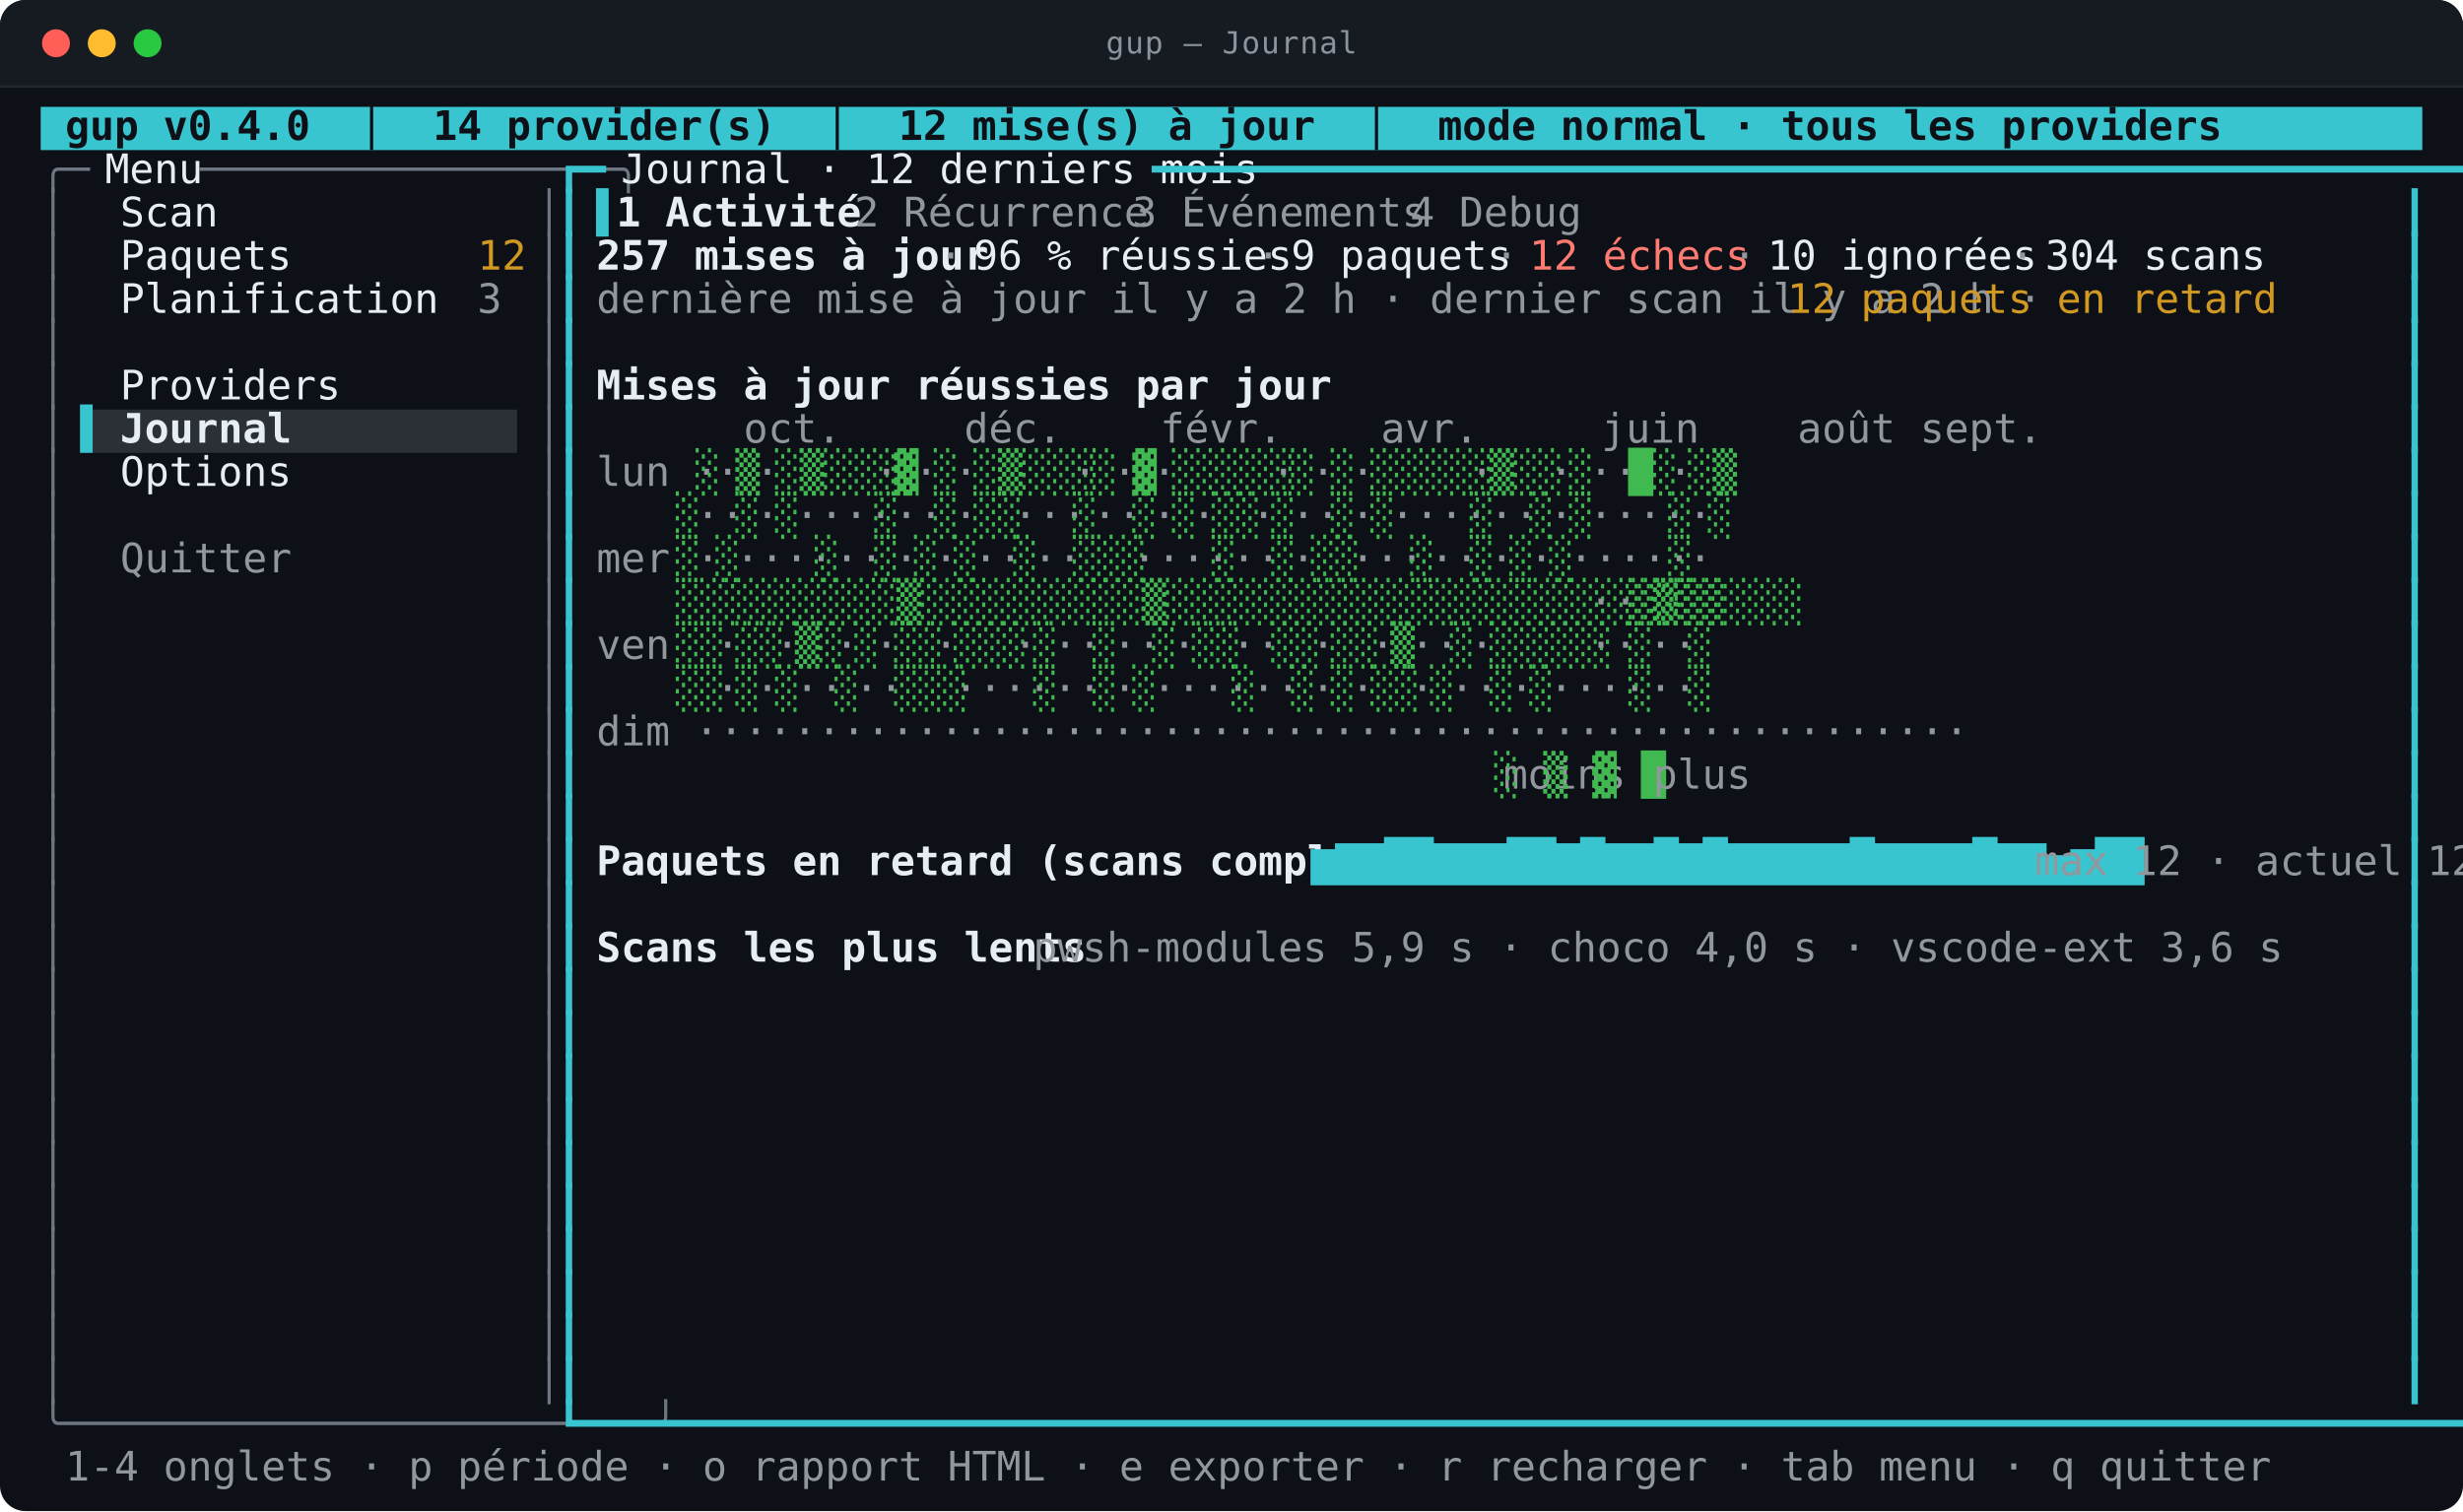
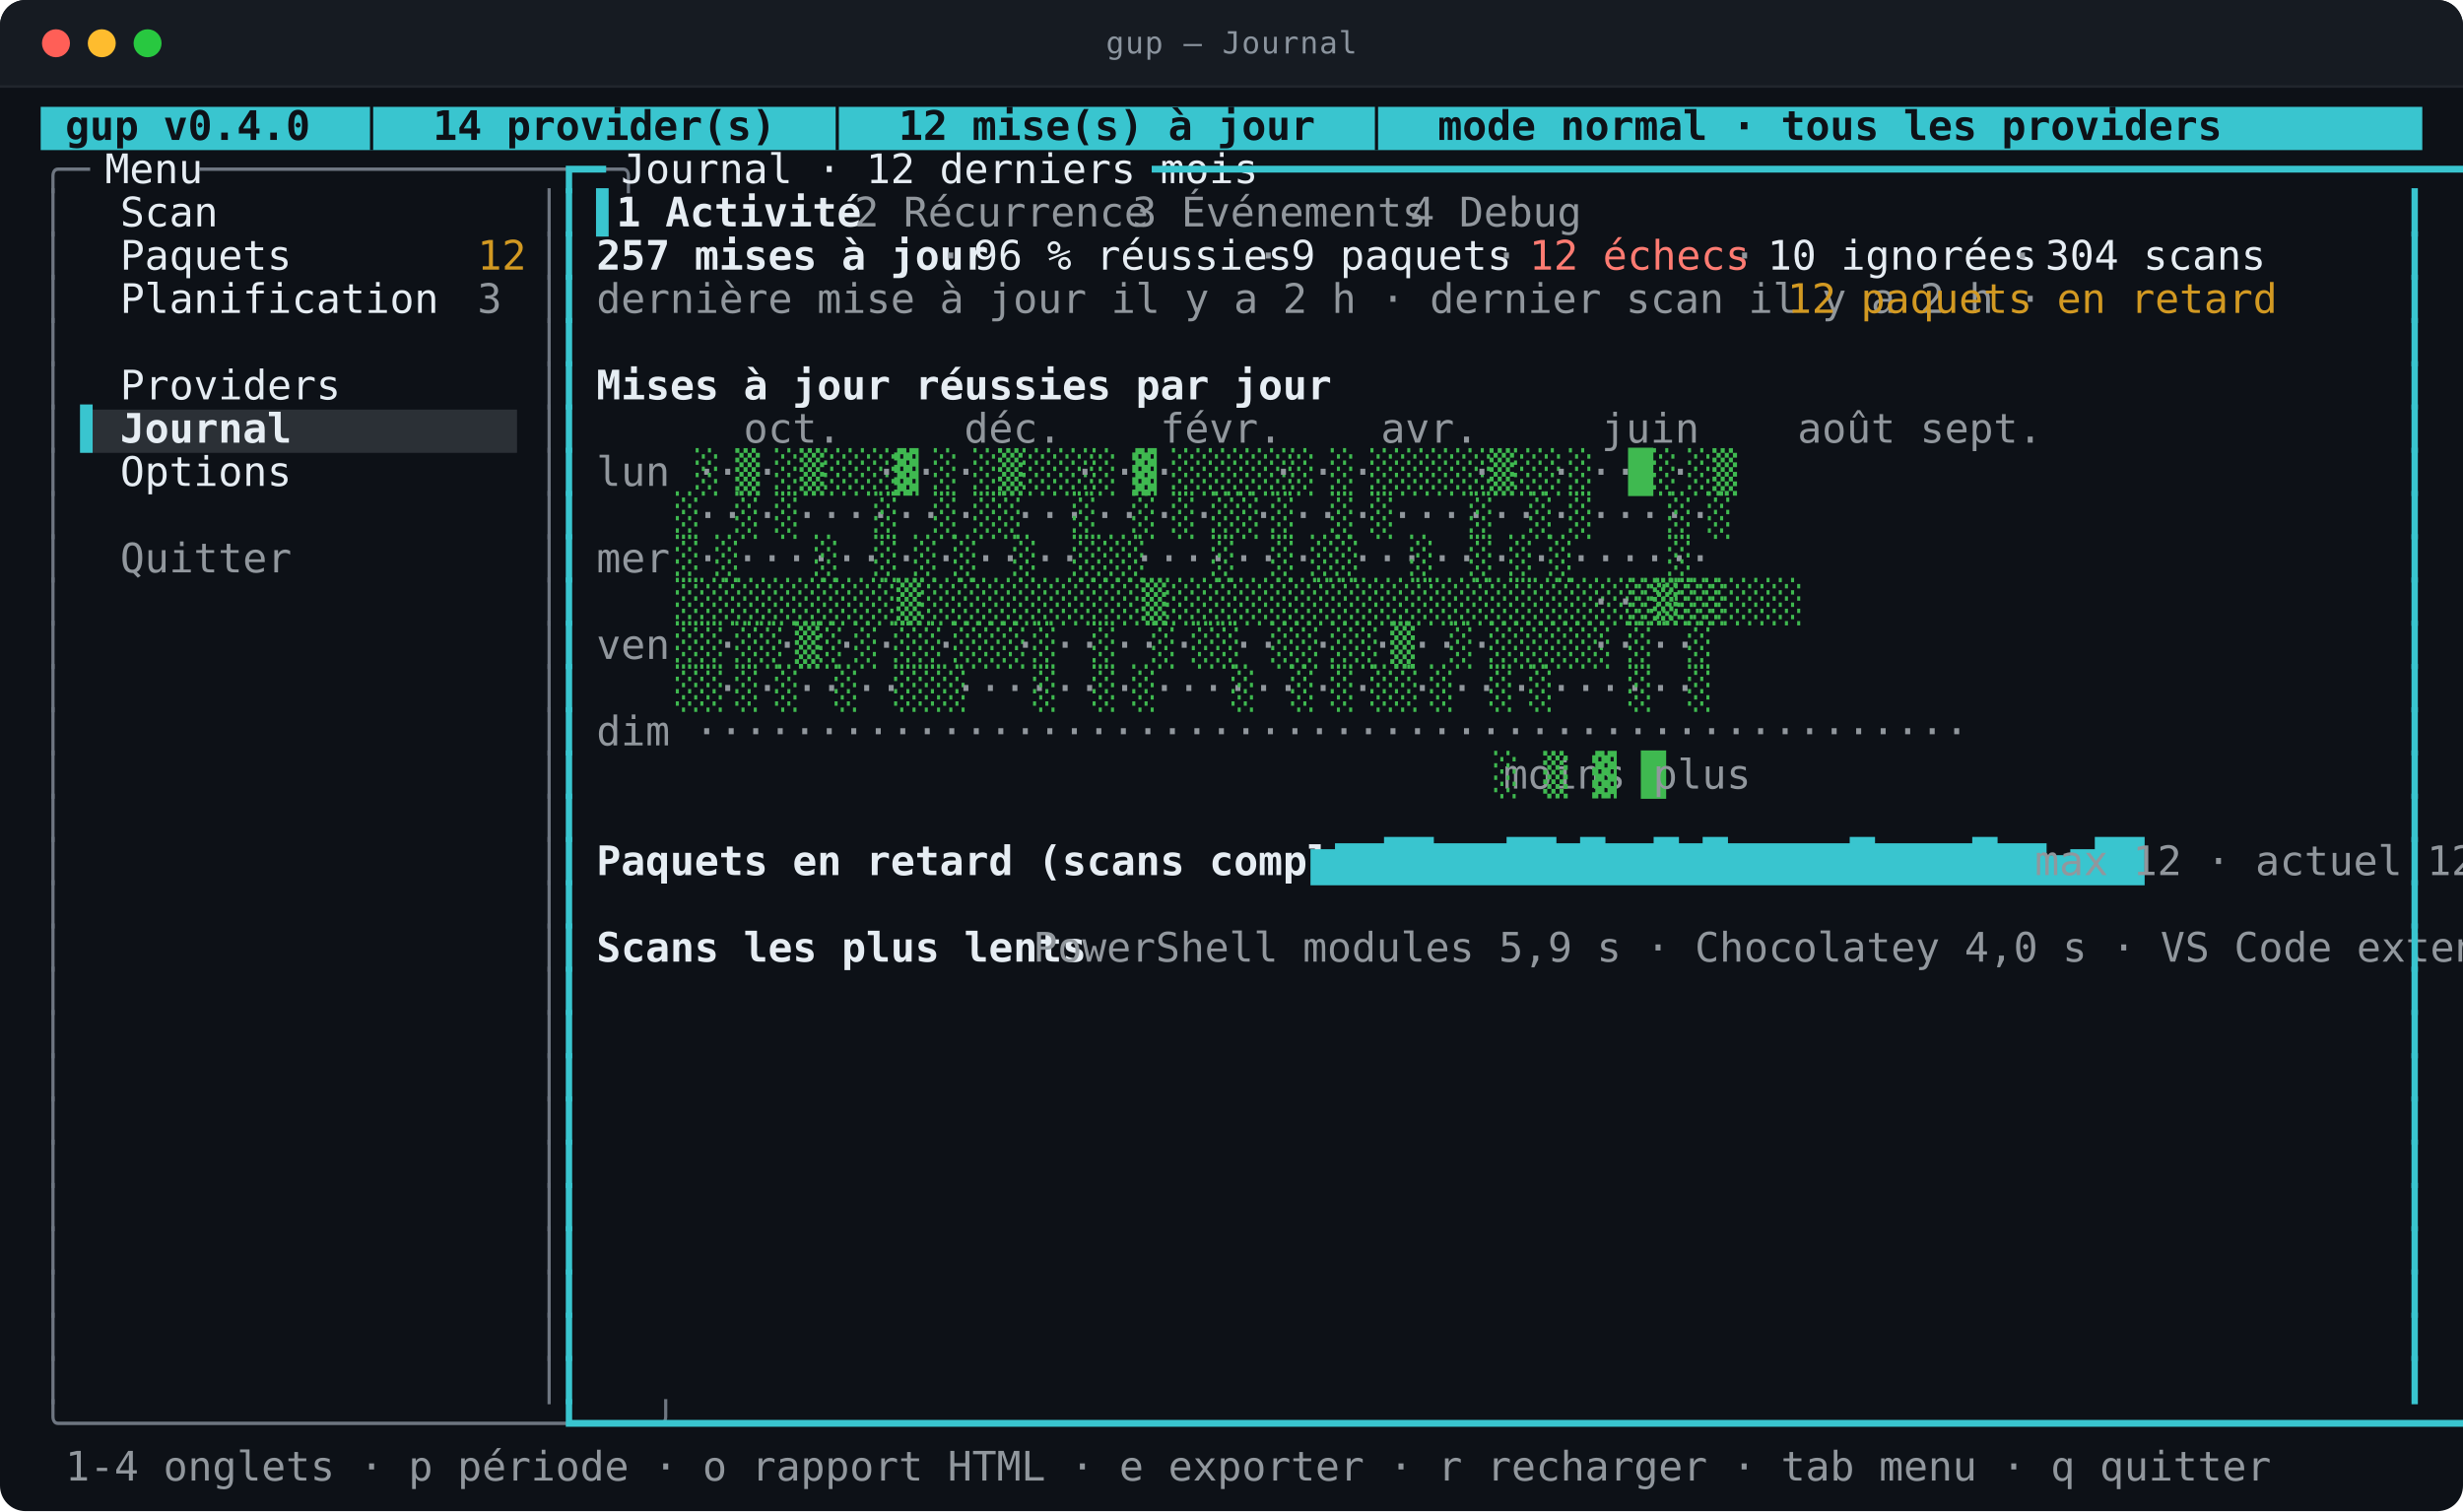
<svg xmlns="http://www.w3.org/2000/svg" viewBox="0 0 968.0 594.0" width="968.0" height="594.0" role="img" aria-labelledby="t d">
  <style>
text{font-family:ui-monospace,SFMono-Regular,"SF Mono",Menlo,Consolas,"DejaVu Sans Mono",monospace;font-size:16px}
.t{font-size:12px;letter-spacing:.4px;fill:#8b949e}
.b{font-weight:700}
.i{font-style:italic}
.u{text-decoration:underline}
.s{text-decoration:line-through}
.us{text-decoration:underline line-through}
.d{opacity:0.62}
.c0{fill:#39c5cf}
.c1{fill:#2b3036}
.c2{fill:#0d1117}
.c3{fill:#6e7681}
.c4{fill:#e6edf3}
.c5{fill:#91979d}
.c6{fill:#d29922}
.c7{fill:#ff7b72}
.c8{fill:#3fb950}
</style>
  <rect y="0.0" width="968.0" height="594.0" rx="10.0" fill="#0d1117" />
  <rect y="0.0" width="968.0" height="34.0" rx="10.0" fill="#161b22" />
  <rect y="24.0" width="968.0" height="10.0" fill="#161b22" />
  <line x1="0.0" y1="34.0" x2="968.0" y2="34.0" stroke="#21262d" />
  <circle cx="22.0" cy="17.0" r="5.5" fill="#ff5f57" />
  <circle cx="40.0" cy="17.0" r="5.5" fill="#febc2e" />
  <circle cx="58.0" cy="17.0" r="5.5" fill="#28c840" />
  <text class="t" x="484.0" y="21.0" text-anchor="middle">gup — Journal</text>
  <rect class="c0" x="16.0" y="42.0" width="936.0" height="17.0" />
  <rect class="c1" x="31.6" y="161.0" width="171.6" height="17.0" />
  <text class="c2 b" x="16.0" y="55.0" textLength="694.2" lengthAdjust="spacingAndGlyphs" xml:space="preserve"> gup v0.4.0  │  14 provider(s)  │  12 mise(s) à jour  │  mode normal · tous les providers</text>
  <text class="c3" x="16.0" y="72.0" textLength="15.6" lengthAdjust="spacingAndGlyphs" xml:space="preserve">╭─</text>
  <text class="c4" x="31.6" y="72.0" textLength="46.8" lengthAdjust="spacingAndGlyphs" xml:space="preserve"> Menu </text>
  <text class="c3" x="78.4" y="72.0" textLength="140.4" lengthAdjust="spacingAndGlyphs" xml:space="preserve">─────────────────╮</text>
  <text class="c0" x="218.8" y="72.0" textLength="15.6" lengthAdjust="spacingAndGlyphs" xml:space="preserve">┏━</text>
  <text class="c4" x="234.4" y="72.0" textLength="218.4" lengthAdjust="spacingAndGlyphs" xml:space="preserve"> Journal · 12 derniers mois </text>
  <text class="c0" x="452.8" y="72.0" textLength="499.2" lengthAdjust="spacingAndGlyphs" xml:space="preserve">━━━━━━━━━━━━━━━━━━━━━━━━━━━━━━━━━━━━━━━━━━━━━━━━━━━━━━━━━━━━━━━┓</text>
  <text class="c3" x="16.0" y="89.0" textLength="7.8" lengthAdjust="spacingAndGlyphs" xml:space="preserve">│</text>
  <text class="c4" x="47.2" y="89.0" textLength="140.4" lengthAdjust="spacingAndGlyphs" xml:space="preserve">Scan              </text>
  <text class="c3" x="211.0" y="89.0" textLength="7.8" lengthAdjust="spacingAndGlyphs" xml:space="preserve">│</text>
  <text class="c0" x="218.8" y="89.0" textLength="7.8" lengthAdjust="spacingAndGlyphs" xml:space="preserve">┃</text>
  <text class="c0" x="234.4" y="89.0" textLength="7.8" lengthAdjust="spacingAndGlyphs" xml:space="preserve">▌</text>
  <text class="c4 b" x="242.2" y="89.0" textLength="78.0" lengthAdjust="spacingAndGlyphs" xml:space="preserve">1 Activité</text>
  <text class="c5" x="335.8" y="89.0" textLength="93.6" lengthAdjust="spacingAndGlyphs" xml:space="preserve">2 Récurrence</text>
  <text class="c5" x="445.0" y="89.0" textLength="93.6" lengthAdjust="spacingAndGlyphs" xml:space="preserve">3 Événements</text>
  <text class="c5" x="554.2" y="89.0" textLength="54.6" lengthAdjust="spacingAndGlyphs" xml:space="preserve">4 Debug</text>
  <text class="c0" x="944.2" y="89.0" textLength="7.8" lengthAdjust="spacingAndGlyphs" xml:space="preserve">┃</text>
  <text class="c3" x="16.0" y="106.0" textLength="7.8" lengthAdjust="spacingAndGlyphs" xml:space="preserve">│</text>
  <text class="c4" x="47.2" y="106.0" textLength="140.4" lengthAdjust="spacingAndGlyphs" xml:space="preserve">Paquets           </text>
  <text class="c6" x="187.6" y="106.0" textLength="15.6" lengthAdjust="spacingAndGlyphs" xml:space="preserve">12</text>
  <text class="c3" x="211.0" y="106.0" textLength="7.8" lengthAdjust="spacingAndGlyphs" xml:space="preserve">│</text>
  <text class="c0" x="218.8" y="106.0" textLength="7.8" lengthAdjust="spacingAndGlyphs" xml:space="preserve">┃</text>
  <text class="c4 b" x="234.4" y="106.0" textLength="124.8" lengthAdjust="spacingAndGlyphs" xml:space="preserve">257 mises à jour</text>
  <text class="c5" x="359.2" y="106.0" textLength="23.4" lengthAdjust="spacingAndGlyphs" xml:space="preserve"> · </text>
  <text class="c4" x="382.6" y="106.0" textLength="101.4" lengthAdjust="spacingAndGlyphs" xml:space="preserve">96 % réussies</text>
  <text class="c5" x="484.0" y="106.0" textLength="23.4" lengthAdjust="spacingAndGlyphs" xml:space="preserve"> · </text>
  <text class="c4" x="507.4" y="106.0" textLength="70.2" lengthAdjust="spacingAndGlyphs" xml:space="preserve">9 paquets</text>
  <text class="c5" x="577.6" y="106.0" textLength="23.4" lengthAdjust="spacingAndGlyphs" xml:space="preserve"> · </text>
  <text class="c7" x="601.0" y="106.0" textLength="70.2" lengthAdjust="spacingAndGlyphs" xml:space="preserve">12 échecs</text>
  <text class="c5" x="671.2" y="106.0" textLength="23.4" lengthAdjust="spacingAndGlyphs" xml:space="preserve"> · </text>
  <text class="c4" x="694.6" y="106.0" textLength="85.8" lengthAdjust="spacingAndGlyphs" xml:space="preserve">10 ignorées</text>
  <text class="c5" x="780.4" y="106.0" textLength="23.4" lengthAdjust="spacingAndGlyphs" xml:space="preserve"> · </text>
  <text class="c4" x="803.8" y="106.0" textLength="70.2" lengthAdjust="spacingAndGlyphs" xml:space="preserve">304 scans</text>
  <text class="c0" x="944.2" y="106.0" textLength="7.8" lengthAdjust="spacingAndGlyphs" xml:space="preserve">┃</text>
  <text class="c3" x="16.0" y="123.0" textLength="7.8" lengthAdjust="spacingAndGlyphs" xml:space="preserve">│</text>
  <text class="c4" x="47.2" y="123.0" textLength="140.4" lengthAdjust="spacingAndGlyphs" xml:space="preserve">Planification     </text>
  <text class="c5" x="187.6" y="123.0" textLength="7.8" lengthAdjust="spacingAndGlyphs" xml:space="preserve">3</text>
  <text class="c3" x="211.0" y="123.0" textLength="7.8" lengthAdjust="spacingAndGlyphs" xml:space="preserve">│</text>
  <text class="c0" x="218.8" y="123.0" textLength="7.8" lengthAdjust="spacingAndGlyphs" xml:space="preserve">┃</text>
  <text class="c5" x="234.4" y="123.0" textLength="468.0" lengthAdjust="spacingAndGlyphs" xml:space="preserve">dernière mise à jour il y a 2 h · dernier scan il y a 2 h · </text>
  <text class="c6" x="702.4" y="123.0" textLength="156.0" lengthAdjust="spacingAndGlyphs" xml:space="preserve">12 paquets en retard</text>
  <text class="c0" x="944.2" y="123.0" textLength="7.8" lengthAdjust="spacingAndGlyphs" xml:space="preserve">┃</text>
  <text class="c3" x="16.0" y="140.0" textLength="7.8" lengthAdjust="spacingAndGlyphs" xml:space="preserve">│</text>
  <text class="c3" x="211.0" y="140.0" textLength="7.8" lengthAdjust="spacingAndGlyphs" xml:space="preserve">│</text>
  <text class="c0" x="218.8" y="140.0" textLength="7.8" lengthAdjust="spacingAndGlyphs" xml:space="preserve">┃</text>
  <text class="c0" x="944.2" y="140.0" textLength="7.8" lengthAdjust="spacingAndGlyphs" xml:space="preserve">┃</text>
  <text class="c3" x="16.0" y="157.0" textLength="7.8" lengthAdjust="spacingAndGlyphs" xml:space="preserve">│</text>
  <text class="c4" x="47.2" y="157.0" textLength="140.4" lengthAdjust="spacingAndGlyphs" xml:space="preserve">Providers         </text>
  <text class="c3" x="211.0" y="157.0" textLength="7.8" lengthAdjust="spacingAndGlyphs" xml:space="preserve">│</text>
  <text class="c0" x="218.8" y="157.0" textLength="7.8" lengthAdjust="spacingAndGlyphs" xml:space="preserve">┃</text>
  <text class="c4 b" x="234.4" y="157.0" textLength="234.0" lengthAdjust="spacingAndGlyphs" xml:space="preserve">Mises à jour réussies par jour</text>
  <text class="c0" x="944.2" y="157.0" textLength="7.8" lengthAdjust="spacingAndGlyphs" xml:space="preserve">┃</text>
  <text class="c3" x="16.0" y="174.0" textLength="7.8" lengthAdjust="spacingAndGlyphs" xml:space="preserve">│</text>
  <text class="c0" x="31.6" y="174.0" textLength="15.6" lengthAdjust="spacingAndGlyphs" xml:space="preserve">▌ </text>
  <text class="c4 b" x="47.2" y="174.0" textLength="140.4" lengthAdjust="spacingAndGlyphs" xml:space="preserve">Journal           </text>
  <text class="c3" x="211.0" y="174.0" textLength="7.8" lengthAdjust="spacingAndGlyphs" xml:space="preserve">│</text>
  <text class="c0" x="218.8" y="174.0" textLength="7.8" lengthAdjust="spacingAndGlyphs" xml:space="preserve">┃</text>
  <text class="c5" x="234.4" y="174.0" textLength="460.2" lengthAdjust="spacingAndGlyphs" xml:space="preserve">      oct.     déc.    févr.    avr.     juin    août sept.</text>
  <text class="c0" x="944.2" y="174.0" textLength="7.8" lengthAdjust="spacingAndGlyphs" xml:space="preserve">┃</text>
  <text class="c3" x="16.0" y="191.0" textLength="7.8" lengthAdjust="spacingAndGlyphs" xml:space="preserve">│</text>
  <text class="c4" x="47.2" y="191.0" textLength="140.4" lengthAdjust="spacingAndGlyphs" xml:space="preserve">Options           </text>
  <text class="c3" x="211.0" y="191.0" textLength="7.8" lengthAdjust="spacingAndGlyphs" xml:space="preserve">│</text>
  <text class="c0" x="218.8" y="191.0" textLength="7.8" lengthAdjust="spacingAndGlyphs" xml:space="preserve">┃</text>
  <text class="c5" x="234.4" y="191.0" textLength="39.0" lengthAdjust="spacingAndGlyphs" xml:space="preserve">lun ·</text>
  <text class="c8" x="273.4" y="191.0" textLength="7.8" lengthAdjust="spacingAndGlyphs" xml:space="preserve">░</text>
  <text class="c5" x="281.2" y="191.0" textLength="7.8" lengthAdjust="spacingAndGlyphs" xml:space="preserve">·</text>
  <text class="c8" x="289.0" y="191.0" textLength="7.8" lengthAdjust="spacingAndGlyphs" xml:space="preserve">▒</text>
  <text class="c5" x="296.8" y="191.0" textLength="7.8" lengthAdjust="spacingAndGlyphs" xml:space="preserve">·</text>
  <text class="c8" x="304.6" y="191.0" textLength="39.0" lengthAdjust="spacingAndGlyphs" xml:space="preserve">░▒░░░</text>
  <text class="c5" x="343.6" y="191.0" textLength="7.8" lengthAdjust="spacingAndGlyphs" xml:space="preserve">·</text>
  <text class="c8" x="351.4" y="191.0" textLength="7.8" lengthAdjust="spacingAndGlyphs" xml:space="preserve">▓</text>
  <text class="c5" x="359.2" y="191.0" textLength="7.8" lengthAdjust="spacingAndGlyphs" xml:space="preserve">·</text>
  <text class="c8" x="367.0" y="191.0" textLength="7.8" lengthAdjust="spacingAndGlyphs" xml:space="preserve">░</text>
  <text class="c5" x="374.8" y="191.0" textLength="7.8" lengthAdjust="spacingAndGlyphs" xml:space="preserve">·</text>
  <text class="c8" x="382.6" y="191.0" textLength="39.0" lengthAdjust="spacingAndGlyphs" xml:space="preserve">░▒░░░</text>
  <text class="c5" x="421.6" y="191.0" textLength="7.8" lengthAdjust="spacingAndGlyphs" xml:space="preserve">·</text>
  <text class="c8" x="429.4" y="191.0" textLength="7.8" lengthAdjust="spacingAndGlyphs" xml:space="preserve">░</text>
  <text class="c5" x="437.2" y="191.0" textLength="7.8" lengthAdjust="spacingAndGlyphs" xml:space="preserve">·</text>
  <text class="c8" x="445.0" y="191.0" textLength="7.8" lengthAdjust="spacingAndGlyphs" xml:space="preserve">▓</text>
  <text class="c5" x="452.8" y="191.0" textLength="7.8" lengthAdjust="spacingAndGlyphs" xml:space="preserve">·</text>
  <text class="c8" x="460.6" y="191.0" textLength="39.0" lengthAdjust="spacingAndGlyphs" xml:space="preserve">░░░░░</text>
  <text class="c5" x="499.6" y="191.0" textLength="7.8" lengthAdjust="spacingAndGlyphs" xml:space="preserve">·</text>
  <text class="c8" x="507.4" y="191.0" textLength="7.8" lengthAdjust="spacingAndGlyphs" xml:space="preserve">░</text>
  <text class="c5" x="515.2" y="191.0" textLength="7.8" lengthAdjust="spacingAndGlyphs" xml:space="preserve">·</text>
  <text class="c8" x="523.0" y="191.0" textLength="7.8" lengthAdjust="spacingAndGlyphs" xml:space="preserve">░</text>
  <text class="c5" x="530.8" y="191.0" textLength="7.8" lengthAdjust="spacingAndGlyphs" xml:space="preserve">·</text>
  <text class="c8" x="538.6" y="191.0" textLength="39.0" lengthAdjust="spacingAndGlyphs" xml:space="preserve">░░░░░</text>
  <text class="c5" x="577.6" y="191.0" textLength="7.8" lengthAdjust="spacingAndGlyphs" xml:space="preserve">·</text>
  <text class="c8" x="585.4" y="191.0" textLength="23.4" lengthAdjust="spacingAndGlyphs" xml:space="preserve">▒░░</text>
  <text class="c5" x="608.8" y="191.0" textLength="7.8" lengthAdjust="spacingAndGlyphs" xml:space="preserve">·</text>
  <text class="c8" x="616.6" y="191.0" textLength="7.8" lengthAdjust="spacingAndGlyphs" xml:space="preserve">░</text>
  <text class="c5" x="624.4" y="191.0" textLength="15.6" lengthAdjust="spacingAndGlyphs" xml:space="preserve">··</text>
  <text class="c8" x="640.0" y="191.0" textLength="15.6" lengthAdjust="spacingAndGlyphs" xml:space="preserve">█░</text>
  <text class="c5" x="655.6" y="191.0" textLength="7.8" lengthAdjust="spacingAndGlyphs" xml:space="preserve">·</text>
  <text class="c8" x="663.4" y="191.0" textLength="15.6" lengthAdjust="spacingAndGlyphs" xml:space="preserve">░▒</text>
  <text class="c0" x="944.2" y="191.0" textLength="7.8" lengthAdjust="spacingAndGlyphs" xml:space="preserve">┃</text>
  <text class="c3" x="16.0" y="208.0" textLength="7.8" lengthAdjust="spacingAndGlyphs" xml:space="preserve">│</text>
  <text class="c3" x="211.0" y="208.0" textLength="7.8" lengthAdjust="spacingAndGlyphs" xml:space="preserve">│</text>
  <text class="c0" x="218.8" y="208.0" textLength="7.8" lengthAdjust="spacingAndGlyphs" xml:space="preserve">┃</text>
  <text class="c8" x="265.6" y="208.0" textLength="7.8" lengthAdjust="spacingAndGlyphs" xml:space="preserve">░</text>
  <text class="c5" x="273.4" y="208.0" textLength="15.6" lengthAdjust="spacingAndGlyphs" xml:space="preserve">··</text>
  <text class="c8" x="289.0" y="208.0" textLength="7.8" lengthAdjust="spacingAndGlyphs" xml:space="preserve">░</text>
  <text class="c5" x="296.8" y="208.0" textLength="7.8" lengthAdjust="spacingAndGlyphs" xml:space="preserve">·</text>
  <text class="c8" x="304.6" y="208.0" textLength="7.8" lengthAdjust="spacingAndGlyphs" xml:space="preserve">░</text>
  <text class="c5" x="312.4" y="208.0" textLength="31.2" lengthAdjust="spacingAndGlyphs" xml:space="preserve">····</text>
  <text class="c8" x="343.6" y="208.0" textLength="7.8" lengthAdjust="spacingAndGlyphs" xml:space="preserve">░</text>
  <text class="c5" x="351.4" y="208.0" textLength="15.6" lengthAdjust="spacingAndGlyphs" xml:space="preserve">··</text>
  <text class="c8" x="367.0" y="208.0" textLength="7.8" lengthAdjust="spacingAndGlyphs" xml:space="preserve">░</text>
  <text class="c5" x="374.8" y="208.0" textLength="7.8" lengthAdjust="spacingAndGlyphs" xml:space="preserve">·</text>
  <text class="c8" x="382.6" y="208.0" textLength="15.6" lengthAdjust="spacingAndGlyphs" xml:space="preserve">░░</text>
  <text class="c5" x="398.2" y="208.0" textLength="23.4" lengthAdjust="spacingAndGlyphs" xml:space="preserve">···</text>
  <text class="c8" x="421.6" y="208.0" textLength="7.8" lengthAdjust="spacingAndGlyphs" xml:space="preserve">░</text>
  <text class="c5" x="429.4" y="208.0" textLength="15.6" lengthAdjust="spacingAndGlyphs" xml:space="preserve">··</text>
  <text class="c8" x="445.0" y="208.0" textLength="7.8" lengthAdjust="spacingAndGlyphs" xml:space="preserve">░</text>
  <text class="c5" x="452.8" y="208.0" textLength="7.8" lengthAdjust="spacingAndGlyphs" xml:space="preserve">·</text>
  <text class="c8" x="460.6" y="208.0" textLength="7.8" lengthAdjust="spacingAndGlyphs" xml:space="preserve">░</text>
  <text class="c5" x="468.4" y="208.0" textLength="7.8" lengthAdjust="spacingAndGlyphs" xml:space="preserve">·</text>
  <text class="c8" x="476.2" y="208.0" textLength="15.6" lengthAdjust="spacingAndGlyphs" xml:space="preserve">░░</text>
  <text class="c5" x="491.8" y="208.0" textLength="7.8" lengthAdjust="spacingAndGlyphs" xml:space="preserve">·</text>
  <text class="c8" x="499.6" y="208.0" textLength="7.8" lengthAdjust="spacingAndGlyphs" xml:space="preserve">░</text>
  <text class="c5" x="507.4" y="208.0" textLength="15.6" lengthAdjust="spacingAndGlyphs" xml:space="preserve">··</text>
  <text class="c8" x="523.0" y="208.0" textLength="7.8" lengthAdjust="spacingAndGlyphs" xml:space="preserve">░</text>
  <text class="c5" x="530.8" y="208.0" textLength="7.8" lengthAdjust="spacingAndGlyphs" xml:space="preserve">·</text>
  <text class="c8" x="538.6" y="208.0" textLength="7.8" lengthAdjust="spacingAndGlyphs" xml:space="preserve">░</text>
  <text class="c5" x="546.4" y="208.0" textLength="31.2" lengthAdjust="spacingAndGlyphs" xml:space="preserve">····</text>
  <text class="c8" x="577.6" y="208.0" textLength="7.8" lengthAdjust="spacingAndGlyphs" xml:space="preserve">░</text>
  <text class="c5" x="585.4" y="208.0" textLength="15.6" lengthAdjust="spacingAndGlyphs" xml:space="preserve">··</text>
  <text class="c8" x="601.0" y="208.0" textLength="7.8" lengthAdjust="spacingAndGlyphs" xml:space="preserve">░</text>
  <text class="c5" x="608.8" y="208.0" textLength="7.8" lengthAdjust="spacingAndGlyphs" xml:space="preserve">·</text>
  <text class="c8" x="616.6" y="208.0" textLength="7.8" lengthAdjust="spacingAndGlyphs" xml:space="preserve">░</text>
  <text class="c5" x="624.4" y="208.0" textLength="31.2" lengthAdjust="spacingAndGlyphs" xml:space="preserve">····</text>
  <text class="c8" x="655.6" y="208.0" textLength="7.8" lengthAdjust="spacingAndGlyphs" xml:space="preserve">░</text>
  <text class="c5" x="663.4" y="208.0" textLength="7.8" lengthAdjust="spacingAndGlyphs" xml:space="preserve">·</text>
  <text class="c8" x="671.2" y="208.0" textLength="7.8" lengthAdjust="spacingAndGlyphs" xml:space="preserve">░</text>
  <text class="c0" x="944.2" y="208.0" textLength="7.8" lengthAdjust="spacingAndGlyphs" xml:space="preserve">┃</text>
  <text class="c3" x="16.0" y="225.0" textLength="7.8" lengthAdjust="spacingAndGlyphs" xml:space="preserve">│</text>
  <text class="c5" x="47.2" y="225.0" textLength="140.4" lengthAdjust="spacingAndGlyphs" xml:space="preserve">Quitter           </text>
  <text class="c3" x="211.0" y="225.0" textLength="7.8" lengthAdjust="spacingAndGlyphs" xml:space="preserve">│</text>
  <text class="c0" x="218.8" y="225.0" textLength="7.8" lengthAdjust="spacingAndGlyphs" xml:space="preserve">┃</text>
  <text class="c5" x="234.4" y="225.0" textLength="31.2" lengthAdjust="spacingAndGlyphs" xml:space="preserve">mer </text>
  <text class="c8" x="265.6" y="225.0" textLength="7.8" lengthAdjust="spacingAndGlyphs" xml:space="preserve">░</text>
  <text class="c5" x="273.4" y="225.0" textLength="7.8" lengthAdjust="spacingAndGlyphs" xml:space="preserve">·</text>
  <text class="c8" x="281.2" y="225.0" textLength="7.8" lengthAdjust="spacingAndGlyphs" xml:space="preserve">░</text>
  <text class="c5" x="289.0" y="225.0" textLength="31.2" lengthAdjust="spacingAndGlyphs" xml:space="preserve">····</text>
  <text class="c8" x="320.2" y="225.0" textLength="7.8" lengthAdjust="spacingAndGlyphs" xml:space="preserve">░</text>
  <text class="c5" x="328.0" y="225.0" textLength="15.6" lengthAdjust="spacingAndGlyphs" xml:space="preserve">··</text>
  <text class="c8" x="343.6" y="225.0" textLength="7.8" lengthAdjust="spacingAndGlyphs" xml:space="preserve">░</text>
  <text class="c5" x="351.4" y="225.0" textLength="7.8" lengthAdjust="spacingAndGlyphs" xml:space="preserve">·</text>
  <text class="c8" x="359.2" y="225.0" textLength="7.8" lengthAdjust="spacingAndGlyphs" xml:space="preserve">░</text>
  <text class="c5" x="367.0" y="225.0" textLength="7.8" lengthAdjust="spacingAndGlyphs" xml:space="preserve">·</text>
  <text class="c8" x="374.8" y="225.0" textLength="7.8" lengthAdjust="spacingAndGlyphs" xml:space="preserve">░</text>
  <text class="c5" x="382.6" y="225.0" textLength="15.6" lengthAdjust="spacingAndGlyphs" xml:space="preserve">··</text>
  <text class="c8" x="398.2" y="225.0" textLength="7.8" lengthAdjust="spacingAndGlyphs" xml:space="preserve">░</text>
  <text class="c5" x="406.0" y="225.0" textLength="15.6" lengthAdjust="spacingAndGlyphs" xml:space="preserve">··</text>
  <text class="c8" x="421.6" y="225.0" textLength="23.4" lengthAdjust="spacingAndGlyphs" xml:space="preserve">░░░</text>
  <text class="c5" x="445.0" y="225.0" textLength="31.2" lengthAdjust="spacingAndGlyphs" xml:space="preserve">····</text>
  <text class="c8" x="476.2" y="225.0" textLength="7.8" lengthAdjust="spacingAndGlyphs" xml:space="preserve">░</text>
  <text class="c5" x="484.0" y="225.0" textLength="15.6" lengthAdjust="spacingAndGlyphs" xml:space="preserve">··</text>
  <text class="c8" x="499.6" y="225.0" textLength="7.8" lengthAdjust="spacingAndGlyphs" xml:space="preserve">░</text>
  <text class="c5" x="507.4" y="225.0" textLength="7.8" lengthAdjust="spacingAndGlyphs" xml:space="preserve">·</text>
  <text class="c8" x="515.2" y="225.0" textLength="15.6" lengthAdjust="spacingAndGlyphs" xml:space="preserve">░░</text>
  <text class="c5" x="530.8" y="225.0" textLength="23.4" lengthAdjust="spacingAndGlyphs" xml:space="preserve">···</text>
  <text class="c8" x="554.2" y="225.0" textLength="7.8" lengthAdjust="spacingAndGlyphs" xml:space="preserve">░</text>
  <text class="c5" x="562.0" y="225.0" textLength="15.6" lengthAdjust="spacingAndGlyphs" xml:space="preserve">··</text>
  <text class="c8" x="577.6" y="225.0" textLength="7.8" lengthAdjust="spacingAndGlyphs" xml:space="preserve">░</text>
  <text class="c5" x="585.4" y="225.0" textLength="7.8" lengthAdjust="spacingAndGlyphs" xml:space="preserve">·</text>
  <text class="c8" x="593.2" y="225.0" textLength="7.8" lengthAdjust="spacingAndGlyphs" xml:space="preserve">░</text>
  <text class="c5" x="601.0" y="225.0" textLength="7.8" lengthAdjust="spacingAndGlyphs" xml:space="preserve">·</text>
  <text class="c8" x="608.8" y="225.0" textLength="7.8" lengthAdjust="spacingAndGlyphs" xml:space="preserve">░</text>
  <text class="c5" x="616.6" y="225.0" textLength="39.0" lengthAdjust="spacingAndGlyphs" xml:space="preserve">·····</text>
  <text class="c8" x="655.6" y="225.0" textLength="7.8" lengthAdjust="spacingAndGlyphs" xml:space="preserve">░</text>
  <text class="c5" x="663.4" y="225.0" textLength="7.8" lengthAdjust="spacingAndGlyphs" xml:space="preserve">·</text>
  <text class="c0" x="944.2" y="225.0" textLength="7.8" lengthAdjust="spacingAndGlyphs" xml:space="preserve">┃</text>
  <text class="c3" x="16.0" y="242.0" textLength="7.8" lengthAdjust="spacingAndGlyphs" xml:space="preserve">│</text>
  <text class="c3" x="211.0" y="242.0" textLength="7.8" lengthAdjust="spacingAndGlyphs" xml:space="preserve">│</text>
  <text class="c0" x="218.8" y="242.0" textLength="7.8" lengthAdjust="spacingAndGlyphs" xml:space="preserve">┃</text>
  <text class="c8" x="265.6" y="242.0" textLength="358.8" lengthAdjust="spacingAndGlyphs" xml:space="preserve">░░░░░░░░░▒░░░░░░░░░▒░░░░░░░░░░░░░░░░░░░░░░░░░░</text>
  <text class="c5" x="624.4" y="242.0" textLength="15.6" lengthAdjust="spacingAndGlyphs" xml:space="preserve">··</text>
  <text class="c8" x="640.0" y="242.0" textLength="31.2" lengthAdjust="spacingAndGlyphs" xml:space="preserve">░▒░░</text>
  <text class="c0" x="944.2" y="242.0" textLength="7.8" lengthAdjust="spacingAndGlyphs" xml:space="preserve">┃</text>
  <text class="c3" x="16.0" y="259.0" textLength="7.8" lengthAdjust="spacingAndGlyphs" xml:space="preserve">│</text>
  <text class="c3" x="211.0" y="259.0" textLength="7.8" lengthAdjust="spacingAndGlyphs" xml:space="preserve">│</text>
  <text class="c0" x="218.8" y="259.0" textLength="7.8" lengthAdjust="spacingAndGlyphs" xml:space="preserve">┃</text>
  <text class="c5" x="234.4" y="259.0" textLength="31.2" lengthAdjust="spacingAndGlyphs" xml:space="preserve">ven </text>
  <text class="c8" x="265.6" y="259.0" textLength="15.6" lengthAdjust="spacingAndGlyphs" xml:space="preserve">░░</text>
  <text class="c5" x="281.2" y="259.0" textLength="7.8" lengthAdjust="spacingAndGlyphs" xml:space="preserve">·</text>
  <text class="c8" x="289.0" y="259.0" textLength="15.6" lengthAdjust="spacingAndGlyphs" xml:space="preserve">░░</text>
  <text class="c5" x="304.6" y="259.0" textLength="7.8" lengthAdjust="spacingAndGlyphs" xml:space="preserve">·</text>
  <text class="c8" x="312.4" y="259.0" textLength="15.6" lengthAdjust="spacingAndGlyphs" xml:space="preserve">▒░</text>
  <text class="c5" x="328.0" y="259.0" textLength="7.8" lengthAdjust="spacingAndGlyphs" xml:space="preserve">·</text>
  <text class="c8" x="335.8" y="259.0" textLength="7.8" lengthAdjust="spacingAndGlyphs" xml:space="preserve">░</text>
  <text class="c5" x="343.6" y="259.0" textLength="7.8" lengthAdjust="spacingAndGlyphs" xml:space="preserve">·</text>
  <text class="c8" x="351.4" y="259.0" textLength="15.6" lengthAdjust="spacingAndGlyphs" xml:space="preserve">░░</text>
  <text class="c5" x="367.0" y="259.0" textLength="7.8" lengthAdjust="spacingAndGlyphs" xml:space="preserve">·</text>
  <text class="c8" x="374.8" y="259.0" textLength="23.4" lengthAdjust="spacingAndGlyphs" xml:space="preserve">░░░</text>
  <text class="c5" x="398.2" y="259.0" textLength="7.8" lengthAdjust="spacingAndGlyphs" xml:space="preserve">·</text>
  <text class="c8" x="406.0" y="259.0" textLength="7.8" lengthAdjust="spacingAndGlyphs" xml:space="preserve">░</text>
  <text class="c5" x="413.8" y="259.0" textLength="15.6" lengthAdjust="spacingAndGlyphs" xml:space="preserve">··</text>
  <text class="c8" x="429.4" y="259.0" textLength="7.8" lengthAdjust="spacingAndGlyphs" xml:space="preserve">░</text>
  <text class="c5" x="437.2" y="259.0" textLength="15.6" lengthAdjust="spacingAndGlyphs" xml:space="preserve">··</text>
  <text class="c8" x="452.8" y="259.0" textLength="7.8" lengthAdjust="spacingAndGlyphs" xml:space="preserve">░</text>
  <text class="c5" x="460.6" y="259.0" textLength="7.8" lengthAdjust="spacingAndGlyphs" xml:space="preserve">·</text>
  <text class="c8" x="468.4" y="259.0" textLength="15.6" lengthAdjust="spacingAndGlyphs" xml:space="preserve">░░</text>
  <text class="c5" x="484.0" y="259.0" textLength="15.6" lengthAdjust="spacingAndGlyphs" xml:space="preserve">··</text>
  <text class="c8" x="499.6" y="259.0" textLength="15.6" lengthAdjust="spacingAndGlyphs" xml:space="preserve">░░</text>
  <text class="c5" x="515.2" y="259.0" textLength="7.8" lengthAdjust="spacingAndGlyphs" xml:space="preserve">·</text>
  <text class="c8" x="523.0" y="259.0" textLength="15.6" lengthAdjust="spacingAndGlyphs" xml:space="preserve">░░</text>
  <text class="c5" x="538.6" y="259.0" textLength="7.8" lengthAdjust="spacingAndGlyphs" xml:space="preserve">·</text>
  <text class="c8" x="546.4" y="259.0" textLength="7.8" lengthAdjust="spacingAndGlyphs" xml:space="preserve">▒</text>
  <text class="c5" x="554.2" y="259.0" textLength="15.6" lengthAdjust="spacingAndGlyphs" xml:space="preserve">··</text>
  <text class="c8" x="569.8" y="259.0" textLength="7.8" lengthAdjust="spacingAndGlyphs" xml:space="preserve">░</text>
  <text class="c5" x="577.6" y="259.0" textLength="7.8" lengthAdjust="spacingAndGlyphs" xml:space="preserve">·</text>
  <text class="c8" x="585.4" y="259.0" textLength="39.0" lengthAdjust="spacingAndGlyphs" xml:space="preserve">░░░░░</text>
  <text class="c5" x="624.4" y="259.0" textLength="15.6" lengthAdjust="spacingAndGlyphs" xml:space="preserve">··</text>
  <text class="c8" x="640.0" y="259.0" textLength="7.8" lengthAdjust="spacingAndGlyphs" xml:space="preserve">░</text>
  <text class="c5" x="647.8" y="259.0" textLength="15.6" lengthAdjust="spacingAndGlyphs" xml:space="preserve">··</text>
  <text class="c8" x="663.4" y="259.0" textLength="7.8" lengthAdjust="spacingAndGlyphs" xml:space="preserve">░</text>
  <text class="c0" x="944.2" y="259.0" textLength="7.8" lengthAdjust="spacingAndGlyphs" xml:space="preserve">┃</text>
  <text class="c3" x="16.0" y="276.0" textLength="7.8" lengthAdjust="spacingAndGlyphs" xml:space="preserve">│</text>
  <text class="c3" x="211.0" y="276.0" textLength="7.8" lengthAdjust="spacingAndGlyphs" xml:space="preserve">│</text>
  <text class="c0" x="218.8" y="276.0" textLength="7.8" lengthAdjust="spacingAndGlyphs" xml:space="preserve">┃</text>
  <text class="c8" x="265.6" y="276.0" textLength="15.6" lengthAdjust="spacingAndGlyphs" xml:space="preserve">░░</text>
  <text class="c5" x="281.2" y="276.0" textLength="7.8" lengthAdjust="spacingAndGlyphs" xml:space="preserve">·</text>
  <text class="c8" x="289.0" y="276.0" textLength="7.8" lengthAdjust="spacingAndGlyphs" xml:space="preserve">░</text>
  <text class="c5" x="296.8" y="276.0" textLength="7.8" lengthAdjust="spacingAndGlyphs" xml:space="preserve">·</text>
  <text class="c8" x="304.6" y="276.0" textLength="7.8" lengthAdjust="spacingAndGlyphs" xml:space="preserve">░</text>
  <text class="c5" x="312.4" y="276.0" textLength="15.6" lengthAdjust="spacingAndGlyphs" xml:space="preserve">··</text>
  <text class="c8" x="328.0" y="276.0" textLength="7.8" lengthAdjust="spacingAndGlyphs" xml:space="preserve">░</text>
  <text class="c5" x="335.8" y="276.0" textLength="15.6" lengthAdjust="spacingAndGlyphs" xml:space="preserve">··</text>
  <text class="c8" x="351.4" y="276.0" textLength="23.4" lengthAdjust="spacingAndGlyphs" xml:space="preserve">░░░</text>
  <text class="c5" x="374.8" y="276.0" textLength="31.2" lengthAdjust="spacingAndGlyphs" xml:space="preserve">····</text>
  <text class="c8" x="406.0" y="276.0" textLength="7.8" lengthAdjust="spacingAndGlyphs" xml:space="preserve">░</text>
  <text class="c5" x="413.8" y="276.0" textLength="15.6" lengthAdjust="spacingAndGlyphs" xml:space="preserve">··</text>
  <text class="c8" x="429.4" y="276.0" textLength="7.8" lengthAdjust="spacingAndGlyphs" xml:space="preserve">░</text>
  <text class="c5" x="437.2" y="276.0" textLength="7.8" lengthAdjust="spacingAndGlyphs" xml:space="preserve">·</text>
  <text class="c8" x="445.0" y="276.0" textLength="7.8" lengthAdjust="spacingAndGlyphs" xml:space="preserve">░</text>
  <text class="c5" x="452.8" y="276.0" textLength="31.2" lengthAdjust="spacingAndGlyphs" xml:space="preserve">····</text>
  <text class="c8" x="484.0" y="276.0" textLength="7.8" lengthAdjust="spacingAndGlyphs" xml:space="preserve">░</text>
  <text class="c5" x="491.8" y="276.0" textLength="15.6" lengthAdjust="spacingAndGlyphs" xml:space="preserve">··</text>
  <text class="c8" x="507.4" y="276.0" textLength="7.8" lengthAdjust="spacingAndGlyphs" xml:space="preserve">░</text>
  <text class="c5" x="515.2" y="276.0" textLength="7.8" lengthAdjust="spacingAndGlyphs" xml:space="preserve">·</text>
  <text class="c8" x="523.0" y="276.0" textLength="7.8" lengthAdjust="spacingAndGlyphs" xml:space="preserve">░</text>
  <text class="c5" x="530.8" y="276.0" textLength="7.8" lengthAdjust="spacingAndGlyphs" xml:space="preserve">·</text>
  <text class="c8" x="538.6" y="276.0" textLength="15.6" lengthAdjust="spacingAndGlyphs" xml:space="preserve">░░</text>
  <text class="c5" x="554.2" y="276.0" textLength="7.8" lengthAdjust="spacingAndGlyphs" xml:space="preserve">·</text>
  <text class="c8" x="562.0" y="276.0" textLength="7.8" lengthAdjust="spacingAndGlyphs" xml:space="preserve">░</text>
  <text class="c5" x="569.8" y="276.0" textLength="15.6" lengthAdjust="spacingAndGlyphs" xml:space="preserve">··</text>
  <text class="c8" x="585.4" y="276.0" textLength="7.8" lengthAdjust="spacingAndGlyphs" xml:space="preserve">░</text>
  <text class="c5" x="593.2" y="276.0" textLength="7.8" lengthAdjust="spacingAndGlyphs" xml:space="preserve">·</text>
  <text class="c8" x="601.0" y="276.0" textLength="7.8" lengthAdjust="spacingAndGlyphs" xml:space="preserve">░</text>
  <text class="c5" x="608.8" y="276.0" textLength="31.2" lengthAdjust="spacingAndGlyphs" xml:space="preserve">····</text>
  <text class="c8" x="640.0" y="276.0" textLength="7.8" lengthAdjust="spacingAndGlyphs" xml:space="preserve">░</text>
  <text class="c5" x="647.8" y="276.0" textLength="15.6" lengthAdjust="spacingAndGlyphs" xml:space="preserve">··</text>
  <text class="c8" x="663.4" y="276.0" textLength="7.8" lengthAdjust="spacingAndGlyphs" xml:space="preserve">░</text>
  <text class="c0" x="944.2" y="276.0" textLength="7.8" lengthAdjust="spacingAndGlyphs" xml:space="preserve">┃</text>
  <text class="c3" x="16.0" y="293.0" textLength="7.8" lengthAdjust="spacingAndGlyphs" xml:space="preserve">│</text>
  <text class="c3" x="211.0" y="293.0" textLength="7.8" lengthAdjust="spacingAndGlyphs" xml:space="preserve">│</text>
  <text class="c0" x="218.8" y="293.0" textLength="7.8" lengthAdjust="spacingAndGlyphs" xml:space="preserve">┃</text>
  <text class="c5" x="234.4" y="293.0" textLength="436.8" lengthAdjust="spacingAndGlyphs" xml:space="preserve">dim ····················································</text>
  <text class="c0" x="944.2" y="293.0" textLength="7.8" lengthAdjust="spacingAndGlyphs" xml:space="preserve">┃</text>
  <text class="c3" x="16.0" y="310.0" textLength="7.8" lengthAdjust="spacingAndGlyphs" xml:space="preserve">│</text>
  <text class="c3" x="211.0" y="310.0" textLength="7.8" lengthAdjust="spacingAndGlyphs" xml:space="preserve">│</text>
  <text class="c0" x="218.8" y="310.0" textLength="7.8" lengthAdjust="spacingAndGlyphs" xml:space="preserve">┃</text>
  <text class="c5" x="234.4" y="310.0" textLength="343.2" lengthAdjust="spacingAndGlyphs" xml:space="preserve">                                     moins ·</text>
  <text class="c8" x="577.6" y="310.0" textLength="62.4" lengthAdjust="spacingAndGlyphs" xml:space="preserve"> ░ ▒ ▓ █</text>
  <text class="c5" x="640.0" y="310.0" textLength="39.0" lengthAdjust="spacingAndGlyphs" xml:space="preserve"> plus</text>
  <text class="c0" x="944.2" y="310.0" textLength="7.8" lengthAdjust="spacingAndGlyphs" xml:space="preserve">┃</text>
  <text class="c3" x="16.0" y="327.0" textLength="7.8" lengthAdjust="spacingAndGlyphs" xml:space="preserve">│</text>
  <text class="c3" x="211.0" y="327.0" textLength="7.8" lengthAdjust="spacingAndGlyphs" xml:space="preserve">│</text>
  <text class="c0" x="218.8" y="327.0" textLength="7.8" lengthAdjust="spacingAndGlyphs" xml:space="preserve">┃</text>
  <text class="c0" x="944.2" y="327.0" textLength="7.8" lengthAdjust="spacingAndGlyphs" xml:space="preserve">┃</text>
  <text class="c3" x="16.0" y="344.0" textLength="7.8" lengthAdjust="spacingAndGlyphs" xml:space="preserve">│</text>
  <text class="c3" x="211.0" y="344.0" textLength="7.8" lengthAdjust="spacingAndGlyphs" xml:space="preserve">│</text>
  <text class="c0" x="218.8" y="344.0" textLength="7.8" lengthAdjust="spacingAndGlyphs" xml:space="preserve">┃</text>
  <text class="c4 b" x="234.4" y="344.0" textLength="265.2" lengthAdjust="spacingAndGlyphs" xml:space="preserve">Paquets en retard (scans complets)</text>
  <text class="c0" x="515.2" y="344.0" textLength="265.2" lengthAdjust="spacingAndGlyphs" xml:space="preserve">▆▇▇██▇▇▇██▇█▇▇█▇█▇▇▇▇▇█▇▇▇▇█▇▇▅▆██</text>
  <text class="c5" x="780.4" y="344.0" textLength="156.0" lengthAdjust="spacingAndGlyphs" xml:space="preserve">  max 12 · actuel 12</text>
  <text class="c0" x="944.2" y="344.0" textLength="7.8" lengthAdjust="spacingAndGlyphs" xml:space="preserve">┃</text>
  <text class="c3" x="16.0" y="361.0" textLength="7.8" lengthAdjust="spacingAndGlyphs" xml:space="preserve">│</text>
  <text class="c3" x="211.0" y="361.0" textLength="7.8" lengthAdjust="spacingAndGlyphs" xml:space="preserve">│</text>
  <text class="c0" x="218.8" y="361.0" textLength="7.8" lengthAdjust="spacingAndGlyphs" xml:space="preserve">┃</text>
  <text class="c0" x="944.2" y="361.0" textLength="7.8" lengthAdjust="spacingAndGlyphs" xml:space="preserve">┃</text>
  <text class="c3" x="16.0" y="378.0" textLength="7.8" lengthAdjust="spacingAndGlyphs" xml:space="preserve">│</text>
  <text class="c3" x="211.0" y="378.0" textLength="7.8" lengthAdjust="spacingAndGlyphs" xml:space="preserve">│</text>
  <text class="c0" x="218.8" y="378.0" textLength="7.8" lengthAdjust="spacingAndGlyphs" xml:space="preserve">┃</text>
  <text class="c4 b" x="234.4" y="378.0" textLength="171.6" lengthAdjust="spacingAndGlyphs" xml:space="preserve">Scans les plus lents  </text>
-   <text class="c5" x="406.0" y="378.0" textLength="397.8" lengthAdjust="spacingAndGlyphs" xml:space="preserve">pwsh-modules 5,9 s · choco 4,0 s · vscode-ext 3,6 s</text>
+   <text class="c5" x="406.0" y="378.0" textLength="530.4" lengthAdjust="spacingAndGlyphs" xml:space="preserve">PowerShell modules 5,9 s · Chocolatey 4,0 s · VS Code extensions 3,…</text>
  <text class="c0" x="944.2" y="378.0" textLength="7.8" lengthAdjust="spacingAndGlyphs" xml:space="preserve">┃</text>
  <text class="c3" x="16.0" y="395.0" textLength="7.8" lengthAdjust="spacingAndGlyphs" xml:space="preserve">│</text>
  <text class="c3" x="211.0" y="395.0" textLength="7.8" lengthAdjust="spacingAndGlyphs" xml:space="preserve">│</text>
  <text class="c0" x="218.8" y="395.0" textLength="7.8" lengthAdjust="spacingAndGlyphs" xml:space="preserve">┃</text>
  <text class="c0" x="944.2" y="395.0" textLength="7.8" lengthAdjust="spacingAndGlyphs" xml:space="preserve">┃</text>
  <text class="c3" x="16.0" y="412.0" textLength="7.8" lengthAdjust="spacingAndGlyphs" xml:space="preserve">│</text>
  <text class="c3" x="211.0" y="412.0" textLength="7.8" lengthAdjust="spacingAndGlyphs" xml:space="preserve">│</text>
  <text class="c0" x="218.8" y="412.0" textLength="7.8" lengthAdjust="spacingAndGlyphs" xml:space="preserve">┃</text>
  <text class="c0" x="944.2" y="412.0" textLength="7.8" lengthAdjust="spacingAndGlyphs" xml:space="preserve">┃</text>
  <text class="c3" x="16.0" y="429.0" textLength="7.8" lengthAdjust="spacingAndGlyphs" xml:space="preserve">│</text>
  <text class="c3" x="211.0" y="429.0" textLength="7.8" lengthAdjust="spacingAndGlyphs" xml:space="preserve">│</text>
  <text class="c0" x="218.8" y="429.0" textLength="7.8" lengthAdjust="spacingAndGlyphs" xml:space="preserve">┃</text>
  <text class="c0" x="944.2" y="429.0" textLength="7.8" lengthAdjust="spacingAndGlyphs" xml:space="preserve">┃</text>
  <text class="c3" x="16.0" y="446.0" textLength="7.8" lengthAdjust="spacingAndGlyphs" xml:space="preserve">│</text>
  <text class="c3" x="211.0" y="446.0" textLength="7.8" lengthAdjust="spacingAndGlyphs" xml:space="preserve">│</text>
  <text class="c0" x="218.8" y="446.0" textLength="7.8" lengthAdjust="spacingAndGlyphs" xml:space="preserve">┃</text>
  <text class="c0" x="944.2" y="446.0" textLength="7.8" lengthAdjust="spacingAndGlyphs" xml:space="preserve">┃</text>
  <text class="c3" x="16.0" y="463.0" textLength="7.8" lengthAdjust="spacingAndGlyphs" xml:space="preserve">│</text>
  <text class="c3" x="211.0" y="463.0" textLength="7.8" lengthAdjust="spacingAndGlyphs" xml:space="preserve">│</text>
  <text class="c0" x="218.8" y="463.0" textLength="7.8" lengthAdjust="spacingAndGlyphs" xml:space="preserve">┃</text>
  <text class="c0" x="944.2" y="463.0" textLength="7.8" lengthAdjust="spacingAndGlyphs" xml:space="preserve">┃</text>
  <text class="c3" x="16.0" y="480.0" textLength="7.8" lengthAdjust="spacingAndGlyphs" xml:space="preserve">│</text>
  <text class="c3" x="211.0" y="480.0" textLength="7.8" lengthAdjust="spacingAndGlyphs" xml:space="preserve">│</text>
  <text class="c0" x="218.8" y="480.0" textLength="7.8" lengthAdjust="spacingAndGlyphs" xml:space="preserve">┃</text>
  <text class="c0" x="944.2" y="480.0" textLength="7.8" lengthAdjust="spacingAndGlyphs" xml:space="preserve">┃</text>
  <text class="c3" x="16.0" y="497.0" textLength="7.8" lengthAdjust="spacingAndGlyphs" xml:space="preserve">│</text>
  <text class="c3" x="211.0" y="497.0" textLength="7.8" lengthAdjust="spacingAndGlyphs" xml:space="preserve">│</text>
  <text class="c0" x="218.8" y="497.0" textLength="7.8" lengthAdjust="spacingAndGlyphs" xml:space="preserve">┃</text>
  <text class="c0" x="944.2" y="497.0" textLength="7.8" lengthAdjust="spacingAndGlyphs" xml:space="preserve">┃</text>
  <text class="c3" x="16.0" y="514.0" textLength="7.8" lengthAdjust="spacingAndGlyphs" xml:space="preserve">│</text>
  <text class="c3" x="211.0" y="514.0" textLength="7.8" lengthAdjust="spacingAndGlyphs" xml:space="preserve">│</text>
  <text class="c0" x="218.8" y="514.0" textLength="7.8" lengthAdjust="spacingAndGlyphs" xml:space="preserve">┃</text>
  <text class="c0" x="944.2" y="514.0" textLength="7.8" lengthAdjust="spacingAndGlyphs" xml:space="preserve">┃</text>
  <text class="c3" x="16.0" y="531.0" textLength="7.8" lengthAdjust="spacingAndGlyphs" xml:space="preserve">│</text>
  <text class="c3" x="211.0" y="531.0" textLength="7.8" lengthAdjust="spacingAndGlyphs" xml:space="preserve">│</text>
  <text class="c0" x="218.8" y="531.0" textLength="7.8" lengthAdjust="spacingAndGlyphs" xml:space="preserve">┃</text>
  <text class="c0" x="944.2" y="531.0" textLength="7.8" lengthAdjust="spacingAndGlyphs" xml:space="preserve">┃</text>
  <text class="c3" x="16.0" y="548.0" textLength="7.8" lengthAdjust="spacingAndGlyphs" xml:space="preserve">│</text>
  <text class="c3" x="211.0" y="548.0" textLength="7.8" lengthAdjust="spacingAndGlyphs" xml:space="preserve">│</text>
  <text class="c0" x="218.8" y="548.0" textLength="7.8" lengthAdjust="spacingAndGlyphs" xml:space="preserve">┃</text>
  <text class="c0" x="944.2" y="548.0" textLength="7.8" lengthAdjust="spacingAndGlyphs" xml:space="preserve">┃</text>
  <text class="c3" x="16.0" y="565.0" textLength="202.8" lengthAdjust="spacingAndGlyphs" xml:space="preserve">╰────────────────────────╯</text>
  <text class="c0" x="218.8" y="565.0" textLength="733.2" lengthAdjust="spacingAndGlyphs" xml:space="preserve">┗━━━━━━━━━━━━━━━━━━━━━━━━━━━━━━━━━━━━━━━━━━━━━━━━━━━━━━━━━━━━━━━━━━━━━━━━━━━━━━━━━━━━━━━━━━━━┛</text>
  <text class="c5" x="16.0" y="582.0" textLength="709.8" lengthAdjust="spacingAndGlyphs" xml:space="preserve"> 1-4 onglets · p période · o rapport HTML · e exporter · r recharger · tab menu · q quitter</text>
</svg>
